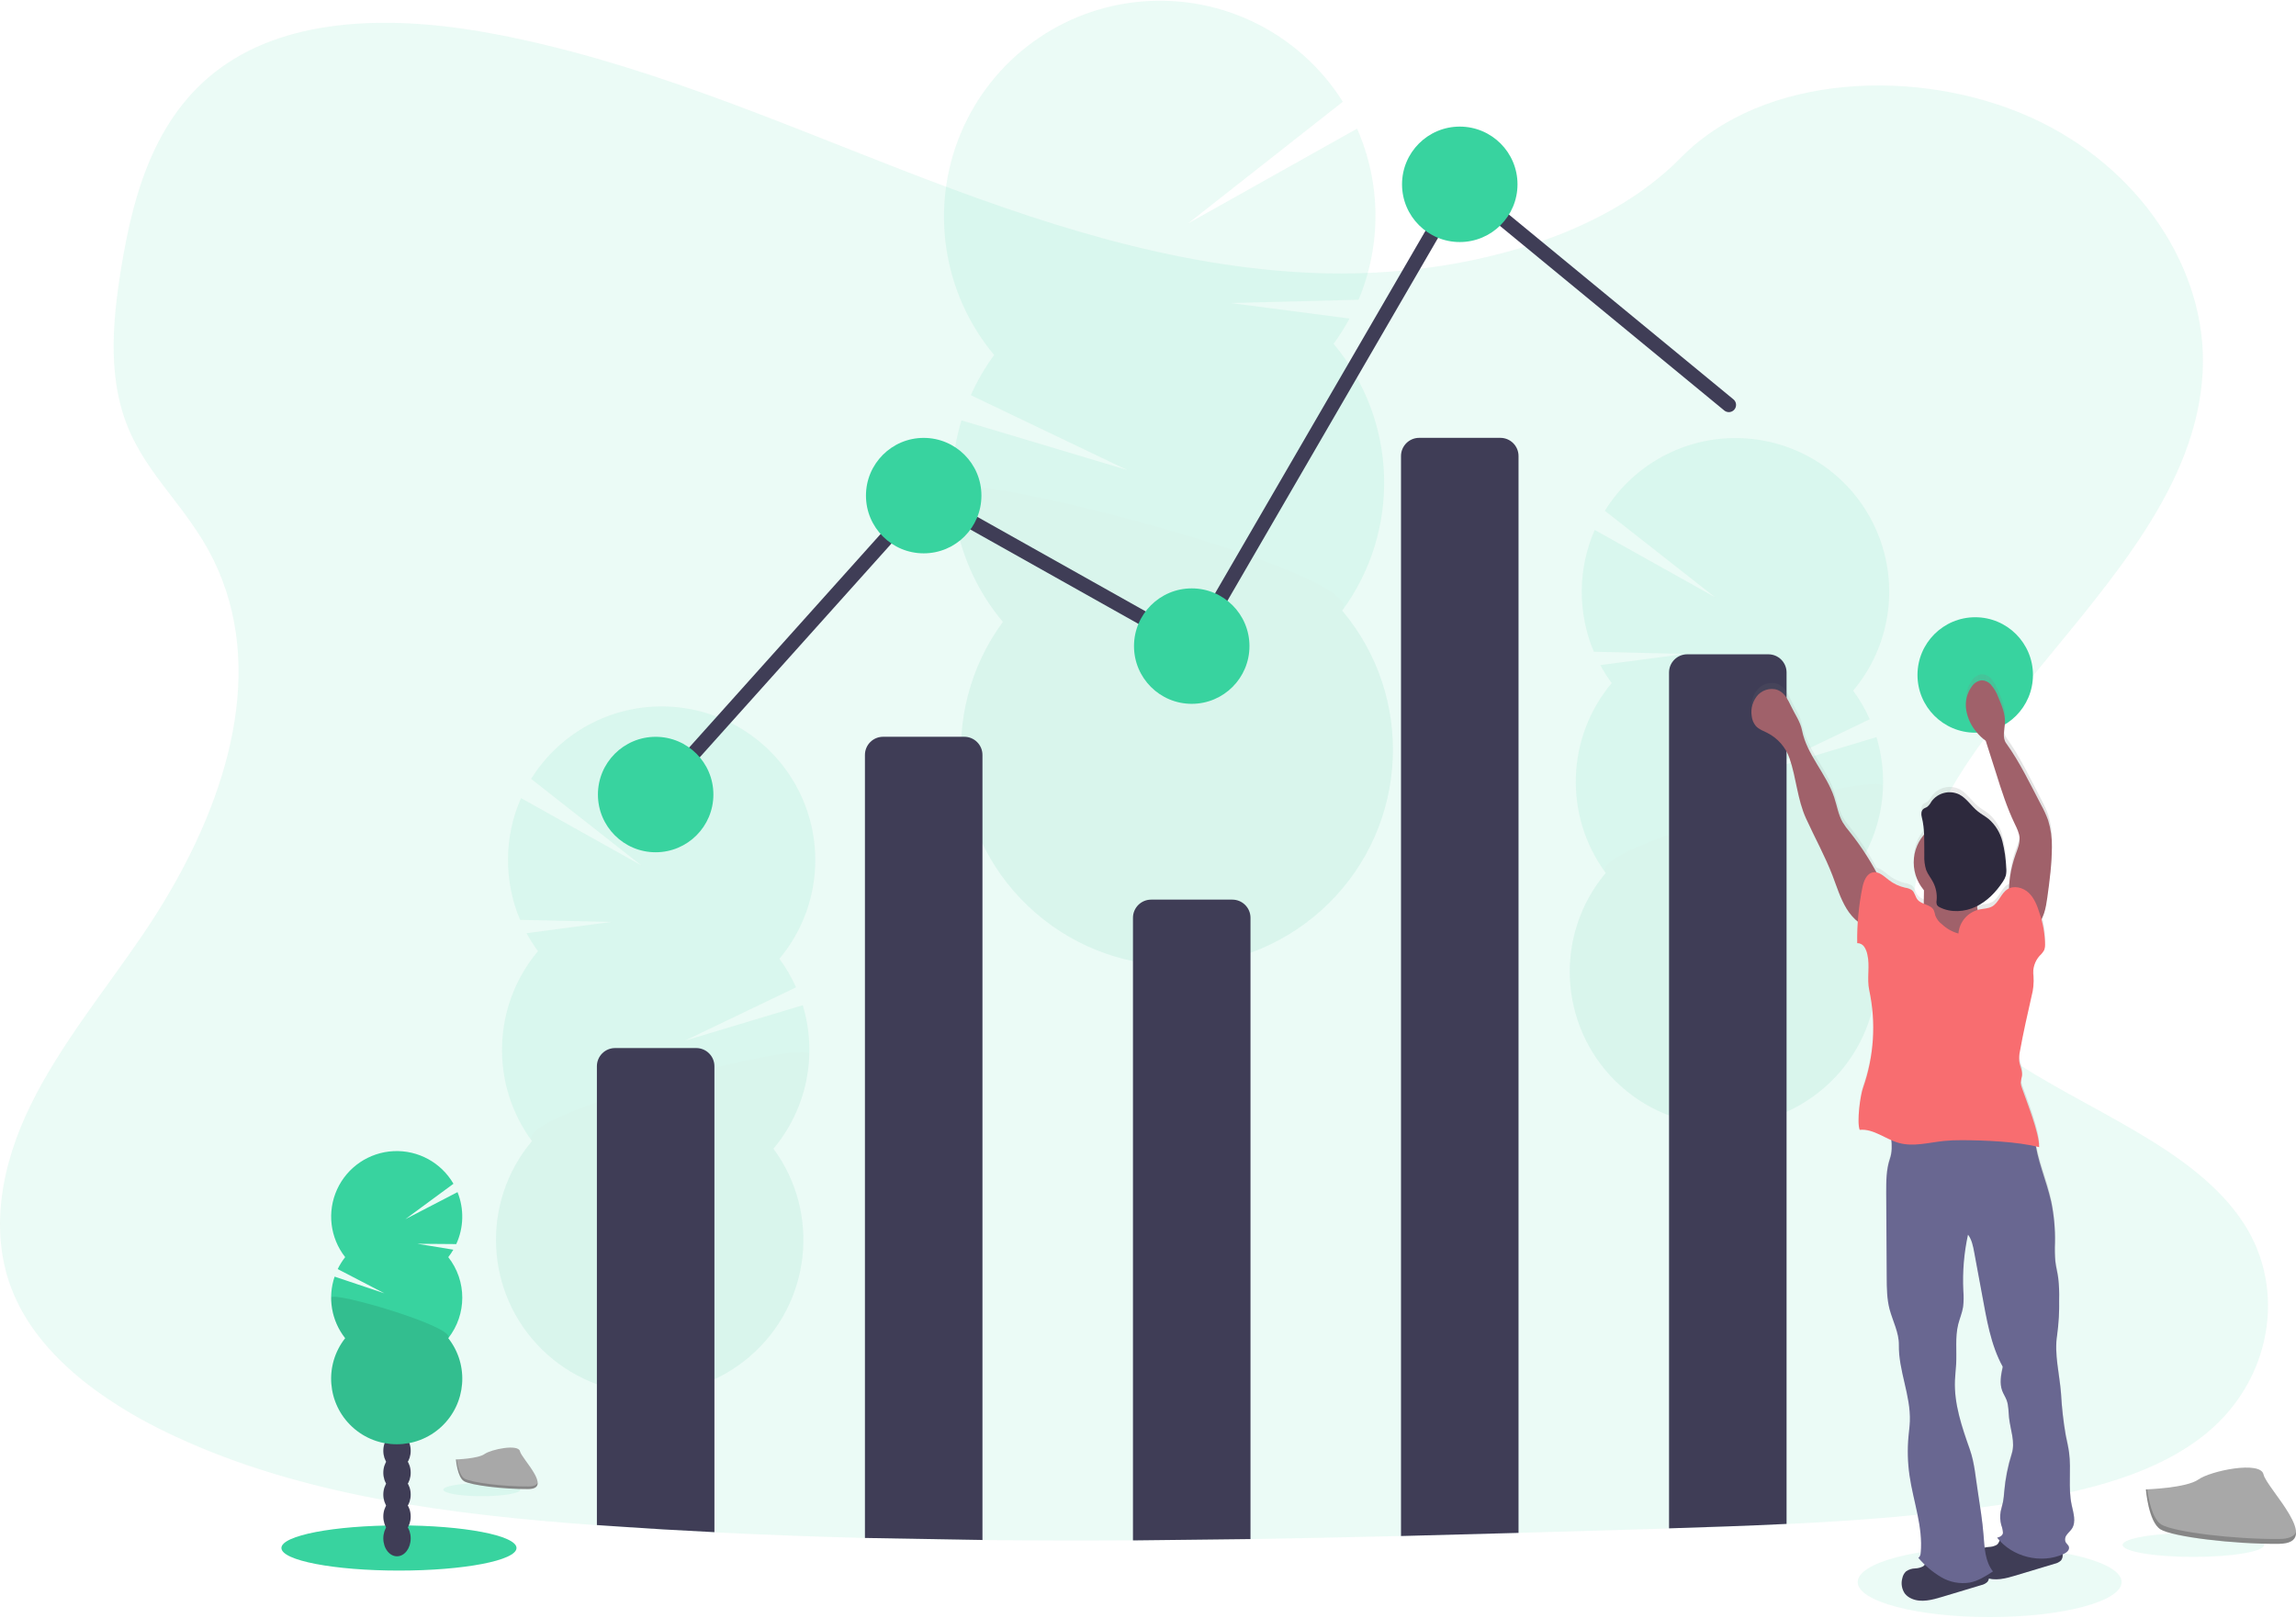
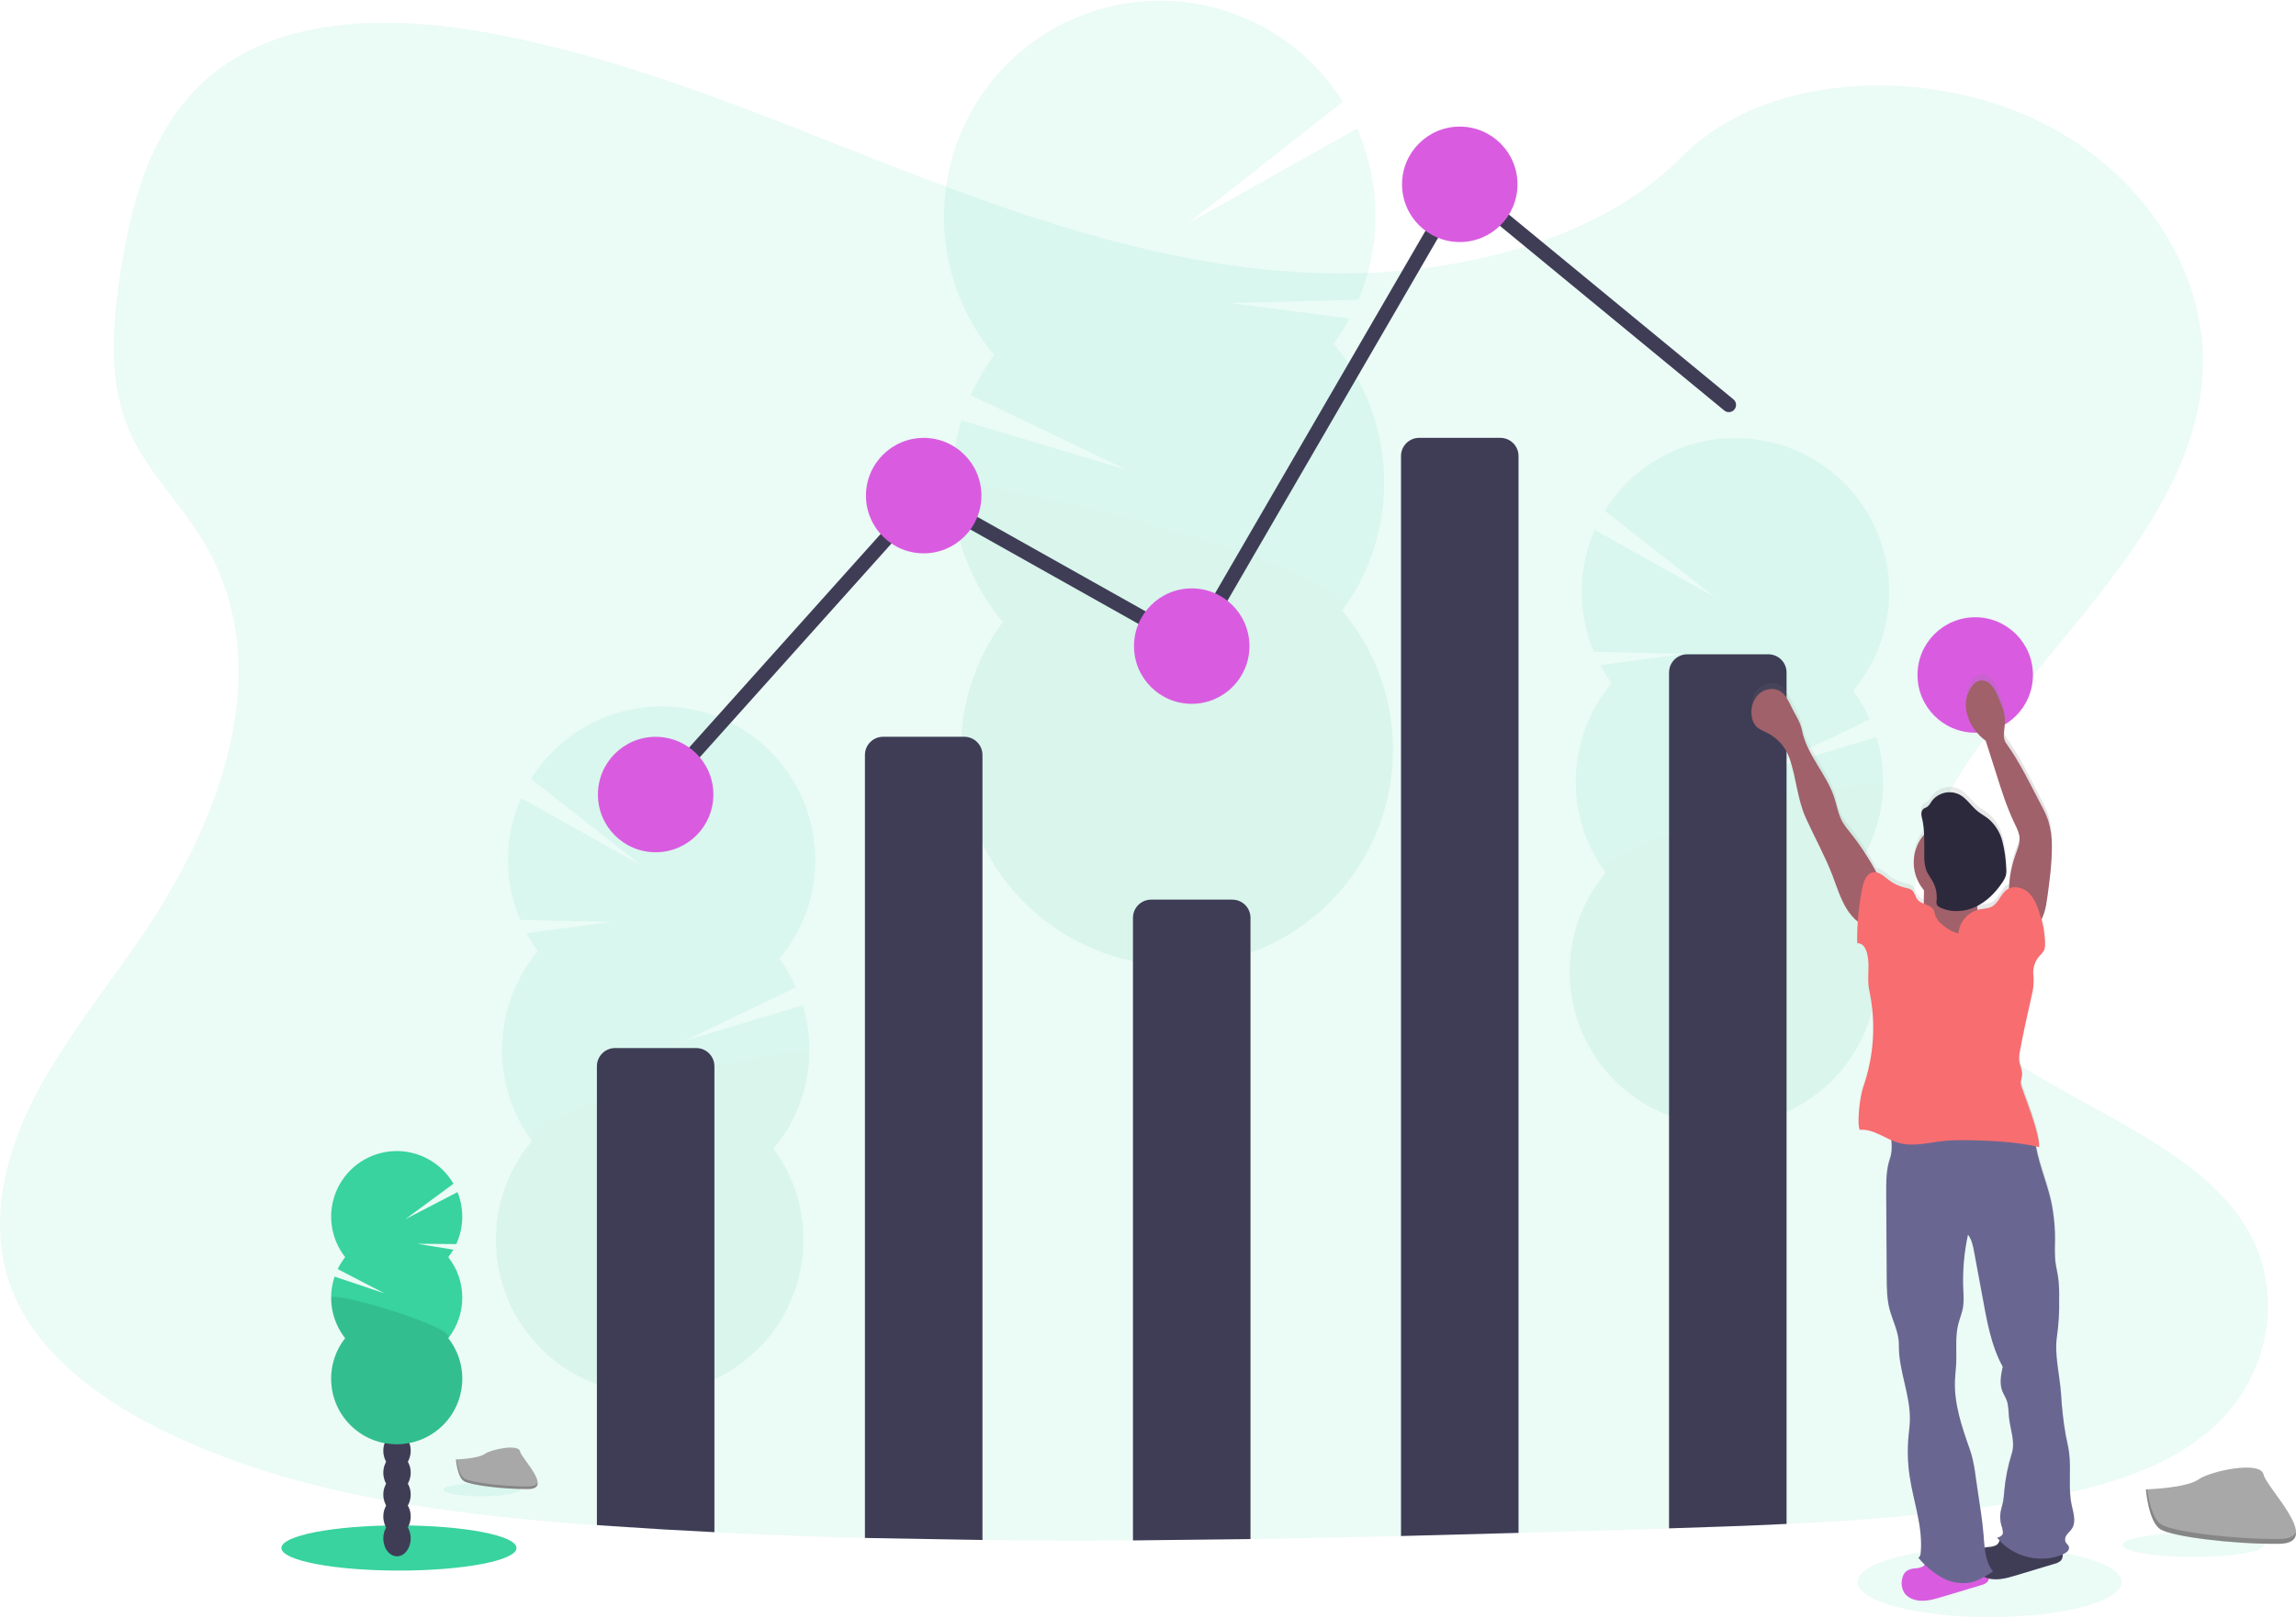
<svg xmlns="http://www.w3.org/2000/svg" id="b43bf247-fd00-4c66-86de-2f4e4870ba29" data-name="Layer 1" width="1113.58" height="784.41" viewBox="0 0 1113.58 784.41">
  <defs>
    <linearGradient id="e697e668-bf6d-4d5c-9412-9fae30629717" x1="990.77" y1="609.55" x2="1147.32" y2="609.55" gradientTransform="matrix(-1, 0, 0, 1, 2040, 0)" gradientUnits="userSpaceOnUse">
      <stop offset="0" stop-color="gray" stop-opacity="0.25" />
      <stop offset="0.54" stop-color="gray" stop-opacity="0.12" />
      <stop offset="1" stop-color="gray" stop-opacity="0.1" />
    </linearGradient>
  </defs>
  <ellipse cx="965" cy="767.42" rx="64" ry="16.99" fill="#38d39f" opacity="0.1" />
  <path d="M1113.76,752.68c-24.35,20.2-59,28.56-92.51,33.84l-5.64.86c-35,5.22-70.39,8-105.9,9.69-19,.92-38,1.57-57,2.15l-14.89.44q-29,.86-58.11,1.69-28.5.81-57,1.52-36.5.89-73,1.48-28.5.45-57,.62-36.51.21-73-.14-28.52-.29-57-1-36.52-.94-73-2.75-24.76-1.21-49.49-2.91l-7.51-.53c-70.77-5.1-142.81-14.25-204.74-43.17l-1.67-.79c-.83-.39-1.66-.78-2.49-1.19a224.11,224.11,0,0,1-32.56-19.09c-18.31-13.06-33.43-29-41.42-47.91-12.52-29.66-5.9-63,8.4-92S94,538.31,112.57,511c5.44-8,10.6-16.3,15.4-24.81,30-53.37,44.88-115.13,13.43-166.56a228.58,228.58,0,0,0-13.43-19c-7.67-10-15.47-20-20.74-31.07-12.29-25.76-9.65-54.73-5.17-82.25,6-36.59,17-76,51.38-98.86,35.67-23.74,86.3-22.54,130.57-14,68.83,13.19,132.36,40.8,196.49,65.7s131.31,47.67,201.82,50.12a322.09,322.09,0,0,0,45.38-1.65h0a287.81,287.81,0,0,0,59.12-12.45c27.75-9.14,53-22.89,71.72-42,40.15-40.85,115.6-43.94,170-19.27,51.91,23.54,85.48,73.36,83,123.12-2.82,55.39-44.3,100.93-82.31,147.64-4.61,5.66-9.16,11.34-13.59,17.06q-3.71,4.79-7.28,9.6h0c-4.17,5.66-8.2,11.35-12,17.11-19.42,29.53-33.15,65-19.78,96.88,7.5,17.85,21.81,31.47,39.06,43.36,38.65,26.63,92,44.55,116,81.83C1152.32,683.63,1144.66,727,1113.76,752.68Z" transform="translate(-43.21 -57.79)" fill="#38d39f" opacity="0.1" />
  <g opacity="0.1">
-     <path d="M598.71,607.14q.06,1.41.21,2.76,11.67-4.65,22.91-10a18.57,18.57,0,0,0,10.59-5.18c2.19-1.1,4.37-2.25,6.53-3.4a26.82,26.82,0,0,0-1.66-3c-4.21-6.65-10.61-10.81-17.66-10.58s-13.15,4.8-16.92,11.69A34.46,34.46,0,0,0,598.71,607.14Z" transform="translate(-43.21 -57.79)" fill="#3f3d56" />
+     <path d="M598.71,607.14q.06,1.41.21,2.76,11.67-4.65,22.91-10a18.57,18.57,0,0,0,10.59-5.18c2.19-1.1,4.37-2.25,6.53-3.4a26.82,26.82,0,0,0-1.66-3c-4.21-6.65-10.61-10.81-17.66-10.58s-13.15,4.8-16.92,11.69A34.46,34.46,0,0,0,598.71,607.14Z" transform="translate(-43.21 -57.79)" fill="#" />
    <path d="M597.56,572.17a34.57,34.57,0,0,0,5.15,17.32c4.22,6.63,10.62,10.79,17.67,10.56.49,0,1-.07,1.45-.11a18.57,18.57,0,0,0,10.59-5.18,25.47,25.47,0,0,0,4.87-6.38,35.82,35.82,0,0,0-1.14-35c-4.22-6.65-10.62-10.81-17.67-10.58s-13.14,4.8-16.91,11.69A34.47,34.47,0,0,0,597.56,572.17Z" transform="translate(-43.21 -57.79)" fill="#3f3d56" />
    <ellipse cx="618.28" cy="536.48" rx="21.87" ry="28.63" transform="translate(-60.47 -37.23) rotate(-1.88)" fill="#3f3d56" />
    <ellipse cx="617.13" cy="501.51" rx="21.87" ry="28.63" transform="translate(-59.32 -37.28) rotate(-1.88)" fill="#3f3d56" />
    <ellipse cx="615.99" cy="466.54" rx="21.87" ry="28.63" transform="translate(-58.18 -37.34) rotate(-1.88)" fill="#3f3d56" />
    <path d="M690,224.56a104.08,104.08,0,0,0,7.74-12.25L640,204.77l62.12-1.58a104.89,104.89,0,0,0-.72-83l-81.91,45.95,75-59A104.75,104.75,0,1,0,525.38,230a105.16,105.16,0,0,0-11.31,19.48l75.81,36.28-80.36-24.06a104.8,104.8,0,0,0,20.11,97.75A104.74,104.74,0,1,0,694.19,354,104.77,104.77,0,0,0,690,224.56Z" transform="translate(-43.21 -57.79)" fill="#38d39f" />
    <path d="M505.1,295.42a104.26,104.26,0,0,0,24.53,64A104.74,104.74,0,1,0,694.19,354C707.64,335.74,504.72,283.67,505.1,295.42Z" transform="translate(-43.21 -57.79)" opacity="0.1" />
  </g>
  <g opacity="0.1">
    <path d="M369.39,791.35c0,.66-.07,1.32-.15,2q-8.3-3.3-16.31-7.07a13.21,13.21,0,0,1-7.54-3.67q-2.34-1.19-4.65-2.42a18.9,18.9,0,0,1,1.18-2.12c3-4.74,7.54-7.7,12.56-7.54s9.36,3.4,12,8.3A24.5,24.5,0,0,1,369.39,791.35Z" transform="translate(-43.21 -57.79)" fill="#3f3d56" />
    <path d="M370.17,766.46a24.59,24.59,0,0,1-3.64,12.33c-3,4.72-7.55,7.69-12.56,7.53l-1-.08a13.21,13.21,0,0,1-7.54-3.67,18,18,0,0,1-3.47-4.54,25.53,25.53,0,0,1,.78-24.89c3-4.74,7.55-7.7,12.56-7.54s9.36,3.4,12.05,8.3A24.5,24.5,0,0,1,370.17,766.46Z" transform="translate(-43.21 -57.79)" fill="#3f3d56" />
    <ellipse cx="355.4" cy="741.08" rx="20.37" ry="15.56" transform="translate(-439.72 1015.15) rotate(-88.19)" fill="#3f3d56" />
    <ellipse cx="356.18" cy="716.19" rx="20.37" ry="15.56" transform="translate(-414.09 991.83) rotate(-88.19)" fill="#3f3d56" />
    <ellipse cx="356.97" cy="691.3" rx="20.37" ry="15.56" transform="translate(-388.45 968.51) rotate(-88.19)" fill="#3f3d56" />
    <path d="M304.12,519.17a75.81,75.81,0,0,1-5.53-8.71L339.67,505,295.46,504a74.64,74.64,0,0,1,.44-59.08l58.33,32.63L300.81,435.6a74.54,74.54,0,1,1,120.42,87.26,74.43,74.43,0,0,1,8.07,13.86L375.38,562.6l57.17-17.2A74.65,74.65,0,0,1,418.33,615a74.54,74.54,0,1,1-117.12-3.7,74.54,74.54,0,0,1,2.91-92.12Z" transform="translate(-43.21 -57.79)" fill="#38d39f" />
    <path d="M435.72,569.43A74.27,74.27,0,0,1,418.33,615a74.54,74.54,0,1,1-117.12-3.7C291.62,598.3,436,561.06,435.72,569.43Z" transform="translate(-43.21 -57.79)" opacity="0.1" />
  </g>
  <g opacity="0.1">
    <path d="M890.16,661.3c0,.67-.07,1.32-.14,2q-8.31-3.3-16.31-7.07a13.26,13.26,0,0,1-7.55-3.67c-1.55-.79-3.11-1.6-4.65-2.42a20.63,20.63,0,0,1,1.18-2.12c3-4.74,7.54-7.7,12.56-7.54s9.36,3.4,12,8.3A24.5,24.5,0,0,1,890.16,661.3Z" transform="translate(-43.21 -57.79)" fill="#3f3d56" />
    <path d="M891,636.41a24.59,24.59,0,0,1-3.65,12.33c-3,4.72-7.54,7.69-12.56,7.53l-1-.08a13.26,13.26,0,0,1-7.55-3.67,18.32,18.32,0,0,1-3.47-4.54,25.53,25.53,0,0,1,.78-24.89c3-4.73,7.55-7.7,12.56-7.54s9.37,3.4,12.05,8.3A24.5,24.5,0,0,1,891,636.41Z" transform="translate(-43.21 -57.79)" fill="#3f3d56" />
    <ellipse cx="876.17" cy="611.03" rx="20.37" ry="15.56" transform="translate(194.62 1409.71) rotate(-88.19)" fill="#3f3d56" />
    <ellipse cx="876.96" cy="586.14" rx="20.37" ry="15.56" transform="translate(220.26 1386.4) rotate(-88.19)" fill="#3f3d56" />
    <ellipse cx="877.74" cy="561.26" rx="20.37" ry="15.56" transform="translate(245.89 1363.08) rotate(-88.19)" fill="#3f3d56" />
    <path d="M824.89,389.12a73.57,73.57,0,0,1-5.52-8.71L860.45,375l-44.21-1.07a74.7,74.7,0,0,1,.43-59.08L875,347.48l-53.42-41.93A74.55,74.55,0,1,1,942,392.81a74.39,74.39,0,0,1,8.06,13.86l-53.92,25.88,57.17-17.2a74.57,74.57,0,0,1-14.22,69.59A74.53,74.53,0,1,1,822,481.24a74.54,74.54,0,0,1,2.91-92.12Z" transform="translate(-43.21 -57.79)" fill="#38d39f" />
    <path d="M956.5,439.38a74.2,74.2,0,0,1-17.4,45.56A74.53,74.53,0,1,1,822,481.24C812.4,468.25,956.76,431,956.5,439.38Z" transform="translate(-43.21 -57.79)" opacity="0.1" />
  </g>
  <ellipse cx="193.5" cy="750.89" rx="57.01" ry="10.96" fill="#38d39f" />
  <ellipse cx="192.55" cy="746.23" rx="6.64" ry="8.69" fill="#3f3d56" />
  <ellipse cx="192.55" cy="735.61" rx="6.64" ry="8.69" fill="#3f3d56" />
  <ellipse cx="192.55" cy="724.99" rx="6.64" ry="8.69" fill="#3f3d56" />
  <ellipse cx="192.55" cy="714.37" rx="6.64" ry="8.69" fill="#3f3d56" />
  <ellipse cx="192.55" cy="703.75" rx="6.64" ry="8.69" fill="#3f3d56" />
  <ellipse cx="192.55" cy="693.13" rx="6.64" ry="8.69" fill="#3f3d56" />
  <ellipse cx="192.55" cy="682.51" rx="6.64" ry="8.69" fill="#3f3d56" />
  <path d="M260.61,667.62a32.32,32.32,0,0,0,2.47-3.64l-17.44-2.87,18.86.15a31.89,31.89,0,0,0,.61-25.2L239.8,649.19,263.14,632a31.8,31.8,0,1,0-52.52,35.59,32,32,0,0,0-3.62,5.8l22.64,11.76-24.14-8.1a31.82,31.82,0,0,0,5.12,29.86,31.8,31.8,0,1,0,50,0,31.82,31.82,0,0,0,0-39.32Z" transform="translate(-43.21 -57.79)" fill="#38d39f" />
  <path d="M203.82,687.28a31.67,31.67,0,0,0,6.8,19.66,31.8,31.8,0,1,0,50,0C264.87,701.53,203.82,683.71,203.82,687.28Z" transform="translate(-43.21 -57.79)" opacity="0.1" />
  <path d="M389.71,575v226q-24.76-1.21-49.49-2.91l-7.51-.53V575a8.82,8.82,0,0,1,8.82-8.82h39.36A8.82,8.82,0,0,1,389.71,575Z" transform="translate(-43.21 -57.79)" fill="#3f3d56" />
  <path d="M462.71,803.81V424a8.82,8.82,0,0,1,8.82-8.82h39.36a8.82,8.82,0,0,1,8.82,8.82v380.8Z" transform="translate(-43.21 -57.79)" fill="#3f3d56" />
  <path d="M592.71,805V503a8.82,8.82,0,0,1,8.82-8.82h39.36a8.82,8.82,0,0,1,8.82,8.82V804.35Z" transform="translate(-43.21 -57.79)" fill="#3f3d56" />
  <path d="M779.71,279V801.35q-28.5.81-57,1.52V279a8.82,8.82,0,0,1,8.82-8.82h39.36A8.82,8.82,0,0,1,779.71,279Z" transform="translate(-43.21 -57.79)" fill="#3f3d56" />
  <path d="M909.71,384v413c-19,.92-38,1.57-57,2.15V384a8.82,8.82,0,0,1,8.82-8.82h39.36A8.82,8.82,0,0,1,909.71,384Z" transform="translate(-43.21 -57.79)" fill="#3f3d56" />
  <polyline points="318.5 385.41 448.5 240.41 578.5 313.41 708.5 89.41 838.5 196.41" fill="none" stroke="#3f3d56" stroke-linecap="round" stroke-miterlimit="10" stroke-width="7" />
-   <circle cx="318" cy="385.41" r="28" fill="#38d39f" />
-   <circle cx="448" cy="240.41" r="28" fill="#38d39f" />
-   <circle cx="578" cy="313.41" r="28" fill="#38d39f" />
-   <circle cx="708" cy="89.41" r="28" fill="#38d39f" />
-   <circle cx="958" cy="327.41" r="28" fill="#38d39f" />
+   <circle cx="318" cy="385.41" r="28" fill="#d95ce0" />
+   <circle cx="448" cy="240.41" r="28" fill="#d95ce0" />
+   <circle cx="578" cy="313.41" r="28" fill="#d95ce0" />
+   <circle cx="708" cy="89.41" r="28" fill="#d95ce0" />
+   <circle cx="958" cy="327.41" r="28" fill="#d95ce0" />
  <ellipse cx="233.68" cy="722.61" rx="18.68" ry="3.16" fill="#38d39f" opacity="0.1" />
  <path d="M264.35,765.73s10.65-.33,13.86-2.62,16.39-5,17.19-1.35,16,18.24,4,18.34-27.95-1.88-31.15-3.83S264.35,765.73,264.35,765.73Z" transform="translate(-43.21 -57.79)" fill="#a8a8a8" />
  <path d="M299.59,778.82c-12,.1-27.94-1.87-31.15-3.82-2.44-1.49-3.41-6.82-3.74-9.28h-.35s.67,8.59,3.88,10.54,19.12,3.93,31.15,3.83c3.47,0,4.67-1.26,4.6-3.09C303.5,778.11,302.18,778.8,299.59,778.82Z" transform="translate(-43.21 -57.79)" opacity="0.2" />
  <ellipse cx="1063.8" cy="749.41" rx="34.31" ry="5.8" fill="#38d39f" opacity="0.1" />
  <path d="M1084,780.25s19.57-.6,25.47-4.8,30.1-9.21,31.56-2.48,29.42,33.5,7.32,33.68-51.34-3.44-57.23-7S1084,780.25,1084,780.25Z" transform="translate(-43.21 -57.79)" fill="#a8a8a8" />
  <path d="M1148.72,804.31c-22.1.18-51.34-3.44-57.23-7-4.48-2.73-6.27-12.53-6.87-17l-.65,0s1.24,15.79,7.12,19.37,35.14,7.21,57.23,7c6.38,0,8.58-2.32,8.46-5.68C1155.89,803,1153.46,804.27,1148.72,804.31Z" transform="translate(-43.21 -57.79)" opacity="0.2" />
  <path d="M892.81,402.37a9,9,0,0,0,2,4.77c1.45,1.64,3.62,2.39,5.57,3.37a22,22,0,0,1,10.76,12.37c3.33,9.72,3.76,20,8,29.38s9.22,18.39,12.88,28c2.08,5.45,3.74,11.12,6.79,16.08a24.94,24.94,0,0,0,5.57,6.41c-.23,3.52-.32,7-.3,10.52a4,4,0,0,1,3.42,1.8,10.41,10.41,0,0,1,1.5,3.75c1.37,5.67-.32,11.71.91,17.41a88.56,88.56,0,0,1-3,47.64c-1.37,3.88-3.09,16.72-1.63,20.57,5.44-.55,10.26,2.79,15.35,5a21.12,21.12,0,0,1-.72,9c-1.83,5.27-1.82,11-1.79,16.57l.25,41.26c0,5.23.07,10.53,1.38,15.6,1.49,5.71,4.62,11.53,4.52,17.43C964,722,970,734.1,969.52,746.7c-.09,2.42-.42,4.82-.65,7.22a82.14,82.14,0,0,0,.48,19.19c1.82,12.66,6.63,25.11,5.43,37.84-.08.86-.37,2-1.18,2.33,1,1.13,2.06,2.25,3.14,3.32a2.85,2.85,0,0,1-.87.91,8.84,8.84,0,0,1-3.82,1,8.09,8.09,0,0,0-4.37,1.42,6.29,6.29,0,0,0-1.82,3.34,9,9,0,0,0,1.2,7.48,8.35,8.35,0,0,0,3.39,2.54c4.62,2,9.92.55,14.74-.91l18.88-5.72a6.36,6.36,0,0,0,3.07-1.6,3.36,3.36,0,0,0,.75-1.62c4.17,1,8.75-.23,13-1.5l18.88-5.73a6.27,6.27,0,0,0,3.07-1.6,3.66,3.66,0,0,0,.77-3c.14-.06.28-.1.42-.17,1.44-.65,3-1.92,2.65-3.45-.25-1-1.25-1.58-1.68-2.5a3.61,3.61,0,0,1,.7-3.53c.74-1,1.74-1.83,2.42-2.88,2.18-3.34.7-7.73-.12-11.64-1.77-8.35-.13-17.07-1.25-25.53-.38-2.85-1.07-5.65-1.62-8.48a173.29,173.29,0,0,1-2.31-20.22c-.72-9.68-3.41-19.22-1.87-28.82a111.93,111.93,0,0,0,.95-17,74,74,0,0,0-.47-10.84c-.39-2.68-1.08-5.31-1.38-8a72.52,72.52,0,0,1-.16-9.09,89.92,89.92,0,0,0-1.86-20.12c-2-9.09-5.76-17.79-7.36-26.9.54.12,1.08.24,1.6.38.06-7-6.07-22.22-8.34-28.86a8.39,8.39,0,0,1-.6-2.55,27.51,27.51,0,0,1,.63-3.43c.29-2.42-1-4.72-1.35-7.14a16.75,16.75,0,0,1,.37-5.08c1.61-8.95,3.61-17.83,5.61-26.7a28.44,28.44,0,0,0,.89-9.87,12.39,12.39,0,0,1,3-9.83,11.66,11.66,0,0,0,2.22-2.79,7.08,7.08,0,0,0,.44-2.79,44.83,44.83,0,0,0-1.8-12.15c1.76-3.19,2.41-7.11,2.92-10.81,1.12-8.17,2.24-16.38,2.2-24.63a41.75,41.75,0,0,0-1.8-13,51.59,51.59,0,0,0-3.42-7.54c-5.26-10.13-10.29-20.79-16.93-30.07-2-2.82-.74-6.71-.6-10.19.15-4.2-1.51-8.23-3.14-12.09a19.84,19.84,0,0,0-3.76-6.47,6.11,6.11,0,0,0-4.4-2,6.63,6.63,0,0,0-4.69,2.87,15.47,15.47,0,0,0-2.81,11.57,22.37,22.37,0,0,0,5.09,10.93,24.77,24.77,0,0,0,4.39,4.17q2.48,7.88,5,15.75c2.64,8.35,5.28,16.74,9,24.64,1.09,2.29,2.29,4.62,2.42,7.15.14,2.73-1,5.33-1.91,7.9a55.75,55.75,0,0,0-3.22,16.66,5.73,5.73,0,0,0-.84.46c-3.15,2.06-4.14,6.55-7.42,8.39-1.91,1.07-4.23,1-6.37,1.49-.19,0-.38.1-.58.16-.08-.4-.16-.79-.21-1.2a3.23,3.23,0,0,1,0-.77,33.59,33.59,0,0,0,12.43-11.84,10.83,10.83,0,0,0,1.47-3,11.6,11.6,0,0,0,.15-3.9,62.24,62.24,0,0,0-1.85-12.85,21.37,21.37,0,0,0-6.69-10.89c-1.64-1.32-3.53-2.31-5.16-3.64-3.18-2.57-5.36-6.37-9-8.28A10.83,10.83,0,0,0,980,444.12a7.89,7.89,0,0,1-2,2.54,20.55,20.55,0,0,0-1.86,1c-1.1.88-1.16,2.57-.8,3.94a41,41,0,0,1,1.14,8.59,21,21,0,0,0-.06,27.17c0,1.86,0,3.72-.07,5.58,0,.35,0,.71-.07,1.06a7.21,7.21,0,0,1-3-2c-1.12-1.4-1.32-3.46-2.69-4.61a7.59,7.59,0,0,0-3.28-1.2,20.37,20.37,0,0,1-8-3.79c-1.85-1.43-3.77-3.26-5.93-3.68a131.57,131.57,0,0,0-13-19.84,38.65,38.65,0,0,1-3.4-4.67c-2.15-3.75-2.79-8.16-4.15-12.27-3.8-11.52-13.28-20.76-15.59-32.68-.84-4.32-3.58-8.08-5.46-12.06-1.27-2.69-2.67-5.53-5.21-7.07-3.27-2-7.79-1.08-10.51,1.61A12.63,12.63,0,0,0,892.81,402.37Zm118.73,404.69a8.84,8.84,0,0,1-3.82,1,18.43,18.43,0,0,0-2,.32c-.25-2.1-.39-4.23-.55-6.3-.53-6.79-1.59-13.53-2.64-20.26-1.1-7-1.62-14.66-4-21.38-3.83-10.94-7.71-22.21-7.22-33.8.11-2.63.44-5.24.58-7.86.32-6.49-.59-13.12,1-19.43.71-2.87,1.92-5.61,2.38-8.53a40.49,40.49,0,0,0,.1-7.94,105.53,105.53,0,0,1,2.27-27.35c1.86,2.43,2.47,5.57,3,8.58l3.75,20.34c2.23,12.07,4.2,24.87,10.11,35.61-.83,3.87-1.65,8-.28,11.7.59,1.6,1.56,3,2.16,4.62,1,2.69.86,5.65,1.16,8.5.65,6,3.13,11.9,1.31,17.69a86.29,86.29,0,0,0-3.63,18.36,44.71,44.71,0,0,1-.6,5.17c-.32,1.54-.84,3-1.13,4.58a15.17,15.17,0,0,0,.29,6.67,13.62,13.62,0,0,1,.82,3.75c0,1.28-1.57,2.2-2.83,2.4.37.48.77.94,1.18,1.39A4.38,4.38,0,0,1,1011.54,807.06Z" transform="translate(-43.21 -57.79)" fill="url(#e697e668-bf6d-4d5c-9412-9fae30629717)" />
-   <path d="M972.05,818.6a8.09,8.09,0,0,0-4.37,1.42,6.16,6.16,0,0,0-1.82,3.32,8.88,8.88,0,0,0,1.2,7.42,8.33,8.33,0,0,0,3.39,2.53c4.62,2,9.92.54,14.74-.91l18.88-5.68a6.34,6.34,0,0,0,3.07-1.59,4.17,4.17,0,0,0,.08-4.86,9.44,9.44,0,0,0-4-3.19c-5.87-2.86-12.49-3.51-18.94-3.63-2.4,0-4.77-.58-6.4,1.27-.86,1-.7,2.07-2,2.92A9,9,0,0,1,972.05,818.6Z" transform="translate(-43.21 -57.79)" fill="#3f3d56" />
+   <path d="M972.05,818.6a8.09,8.09,0,0,0-4.37,1.42,6.16,6.16,0,0,0-1.82,3.32,8.88,8.88,0,0,0,1.2,7.42,8.33,8.33,0,0,0,3.39,2.53c4.62,2,9.92.54,14.74-.91l18.88-5.68a6.34,6.34,0,0,0,3.07-1.59,4.17,4.17,0,0,0,.08-4.86,9.44,9.44,0,0,0-4-3.19c-5.87-2.86-12.49-3.51-18.94-3.63-2.4,0-4.77-.58-6.4,1.27-.86,1-.7,2.07-2,2.92A9,9,0,0,1,972.05,818.6Z" transform="translate(-43.21 -57.79)" fill="#d95ce0" />
  <path d="M1007.72,808.22a8.17,8.17,0,0,0-4.37,1.42,6.2,6.2,0,0,0-1.82,3.32,8.91,8.91,0,0,0,1.2,7.43,8.4,8.4,0,0,0,3.39,2.52c4.63,2,9.92.55,14.74-.9l18.88-5.69a6.34,6.34,0,0,0,3.07-1.59,4.16,4.16,0,0,0,.08-4.85,9.47,9.47,0,0,0-4-3.19c-5.88-2.86-12.5-3.52-18.95-3.64-2.4,0-4.76-.57-6.4,1.28-.86,1-.7,2.06-2,2.91A8.7,8.7,0,0,1,1007.72,808.22Z" transform="translate(-43.21 -57.79)" fill="#3f3d56" />
  <path d="M991.31,603.32a232.59,232.59,0,0,1,33.49-.94,6.66,6.66,0,0,1,2.17.34c2.46,1,2.84,4.22,3.07,6.85,1,10.68,5.66,20.63,8,31.09a88.83,88.83,0,0,1,1.86,20,71.72,71.72,0,0,0,.16,9c.3,2.67,1,5.29,1.38,7.95a73,73,0,0,1,.47,10.77,110.49,110.49,0,0,1-.95,16.87c-1.54,9.53,1.15,19,1.87,28.64A170.93,170.93,0,0,0,1045.1,754c.55,2.81,1.24,5.59,1.62,8.42,1.12,8.41-.52,17.07,1.25,25.37.82,3.88,2.3,8.24.12,11.56-.68,1-1.68,1.85-2.42,2.86a3.57,3.57,0,0,0-.7,3.51c.43.91,1.43,1.51,1.68,2.48.39,1.53-1.21,2.78-2.65,3.43-10.85,4.9-24.84,1.45-32.16-7.94,1.26-.2,2.8-1.11,2.83-2.39a13.5,13.5,0,0,0-.82-3.72,15,15,0,0,1-.29-6.62c.29-1.54.81-3,1.13-4.55a44.2,44.2,0,0,0,.6-5.14,85.21,85.21,0,0,1,3.63-18.24c1.82-5.75-.66-11.57-1.31-17.57-.3-2.84-.17-5.77-1.16-8.45-.6-1.58-1.57-3-2.16-4.58-1.37-3.69-.55-7.79.28-11.63-5.91-10.67-7.88-23.39-10.11-35.38l-3.75-20.2c-.56-3-1.17-6.11-3-8.53a104.16,104.16,0,0,0-2.27,27.17,40,40,0,0,1-.1,7.89c-.46,2.9-1.67,5.63-2.38,8.47-1.55,6.27-.64,12.85-1,19.3-.14,2.61-.47,5.2-.58,7.81-.49,11.52,3.39,22.72,7.22,33.59,2.35,6.67,2.87,14.25,4,21.23,1,6.69,2.11,13.38,2.64,20.13.49,6.2.71,12.91,4.57,17.78-3.53,2.29-7.17,4.62-11.3,5.41a20.86,20.86,0,0,1-13.92-2.7,43.79,43.79,0,0,1-11-9.35c.81-.28,1.1-1.46,1.18-2.31,1.2-12.66-3.61-25-5.43-37.6a81,81,0,0,1-.48-19.06c.23-2.39.56-4.78.65-7.18.48-12.51-5.55-24.56-5.33-37.08.1-5.87-3-11.65-4.52-17.32-1.31-5-1.35-10.3-1.38-15.5l-.25-41c0-5.54,0-11.22,1.79-16.45,2.2-6.3-.32-13.53-.7-20.19A83.22,83.22,0,0,0,991.31,603.32Z" transform="translate(-43.21 -57.79)" fill="#696791" />
  <path d="M955.66,485.52a130.66,130.66,0,0,0-15.31-24.17,38.33,38.33,0,0,1-3.4-4.64c-2.15-3.73-2.79-8.11-4.15-12.19-3.8-11.44-13.28-20.63-15.59-32.46-.84-4.3-3.58-8-5.46-12-1.27-2.67-2.67-5.49-5.21-7-3.27-2-7.79-1.08-10.51,1.6a12.49,12.49,0,0,0-3.22,10.55,8.93,8.93,0,0,0,2,4.74c1.45,1.63,3.62,2.37,5.57,3.35a21.88,21.88,0,0,1,10.76,12.29c3.33,9.65,3.76,19.87,8,29.19s9.22,18.26,12.88,27.79c2.08,5.41,3.74,11,6.79,16s7.81,9.19,13.56,9.94A33.45,33.45,0,0,1,954,497.83C955.25,493.89,957.47,489.25,955.66,485.52Z" transform="translate(-43.21 -57.79)" fill="#a0616a" />
  <path d="M1017.57,493a55.26,55.26,0,0,1,3.25-20.78c.92-2.55,2-5.14,1.91-7.85-.13-2.52-1.33-4.83-2.42-7.11-3.76-7.85-6.4-16.17-9-24.47l-5-15.65a24.31,24.31,0,0,1-4.39-4.15,22.1,22.1,0,0,1-5.09-10.86,15.25,15.25,0,0,1,2.81-11.48,6.65,6.65,0,0,1,4.69-2.86,6.14,6.14,0,0,1,4.4,2,19.71,19.71,0,0,1,3.76,6.42c1.63,3.84,3.29,7.84,3.14,12-.14,3.46-1.43,7.32.6,10.13,6.64,9.22,11.67,19.81,16.93,29.88a50.56,50.56,0,0,1,3.42,7.49,41.19,41.19,0,0,1,1.8,12.94c0,8.19-1.08,16.35-2.2,24.47-.71,5.09-1.64,10.63-5.49,14C1026.69,502,1022.67,497,1017.57,493Z" transform="translate(-43.21 -57.79)" fill="#a0616a" />
  <circle cx="948.92" cy="418.36" r="20.75" fill="#a0616a" />
  <path d="M1002.18,498c.5,3.75,2.51,7.11,4.47,10.35,1.18,2,2.69,4.13,5,4.35a100.79,100.79,0,0,1-18.85,7.58,21.32,21.32,0,0,1-6.88,1.11,16.83,16.83,0,0,1-5.73-1.47A28.49,28.49,0,0,1,964,501a37.6,37.6,0,0,0,7.71-.59,5.67,5.67,0,0,0,3.78-1.86,6,6,0,0,0,.78-3.34c.1-3.46.11-6.93,0-10.39a41,41,0,0,1,15.08,1.86c2,.65,4,1.43,6,1.94,1.26.32,4.73,0,5.66.73C1004.54,490.38,1001.83,495.45,1002.18,498Z" transform="translate(-43.21 -57.79)" fill="#a0616a" />
  <path d="M993.06,510.61A13.06,13.06,0,0,1,1003,499c2.14-.48,4.46-.42,6.37-1.48,3.28-1.83,4.27-6.29,7.42-8.34s7.62-.91,10.36,1.68,4.13,6.28,5.25,9.89a50.06,50.06,0,0,1,2.69,15.15,7,7,0,0,1-.44,2.77,11.56,11.56,0,0,1-2.22,2.77,12.26,12.26,0,0,0-3,9.77,28,28,0,0,1-.89,9.8c-2,8.82-4,17.63-5.61,26.53a16.47,16.47,0,0,0-.37,5c.31,2.41,1.64,4.69,1.35,7.1a26.87,26.87,0,0,0-.63,3.41,8.27,8.27,0,0,0,.6,2.53c2.27,6.59,8.4,21.69,8.34,28.67-10.65-2.73-26.35-3.34-37.35-3.39a83.11,83.11,0,0,0-9.06.4c-7.23.78-14.63,2.89-21.64.94-6.51-1.81-12.27-7-19-6.35-1.46-3.82.26-16.57,1.63-20.43a87.44,87.44,0,0,0,3-47.33c-1.23-5.66.46-11.67-.91-17.29a10.31,10.31,0,0,0-1.5-3.73,4,4,0,0,0-3.42-1.79,127.39,127.39,0,0,1,2.5-26.93c.66-3.15,2-6.87,5.23-7.41,2.86-.49,5.26,1.93,7.56,3.7a20.31,20.31,0,0,0,8,3.76,7.59,7.59,0,0,1,3.28,1.2c1.37,1.14,1.57,3.19,2.69,4.58,2,2.49,6.47,2.28,7.89,5.15a19.61,19.61,0,0,1,.75,2.62,9.62,9.62,0,0,0,3.3,4.26A18.56,18.56,0,0,0,993.06,510.61Z" transform="translate(-43.21 -57.79)" fill="#f86d70" />
  <path d="M975.27,454.09c-.36-1.37-.3-3,.8-3.92.55-.43,1.27-.59,1.86-1a8,8,0,0,0,2-2.53,10.86,10.86,0,0,1,13.59-3.45c3.61,1.89,5.79,5.67,9,8.22,1.63,1.32,3.52,2.3,5.16,3.62a21.21,21.21,0,0,1,6.69,10.82,61.39,61.39,0,0,1,1.85,12.76,11.48,11.48,0,0,1-.15,3.88,10.86,10.86,0,0,1-1.47,3c-3.3,5-7.65,9.54-13.1,12.12s-12.08,3-17.46.3a3,3,0,0,1-1.34-1.07,3.85,3.85,0,0,1-.21-2.31,15.81,15.81,0,0,0-1.74-8.85c-1-2-2.5-3.72-3.3-5.79a20.17,20.17,0,0,1-.94-7.18C976.42,466.42,976.85,460.15,975.27,454.09Z" transform="translate(-43.21 -57.79)" fill="#2d293d" />
</svg>
